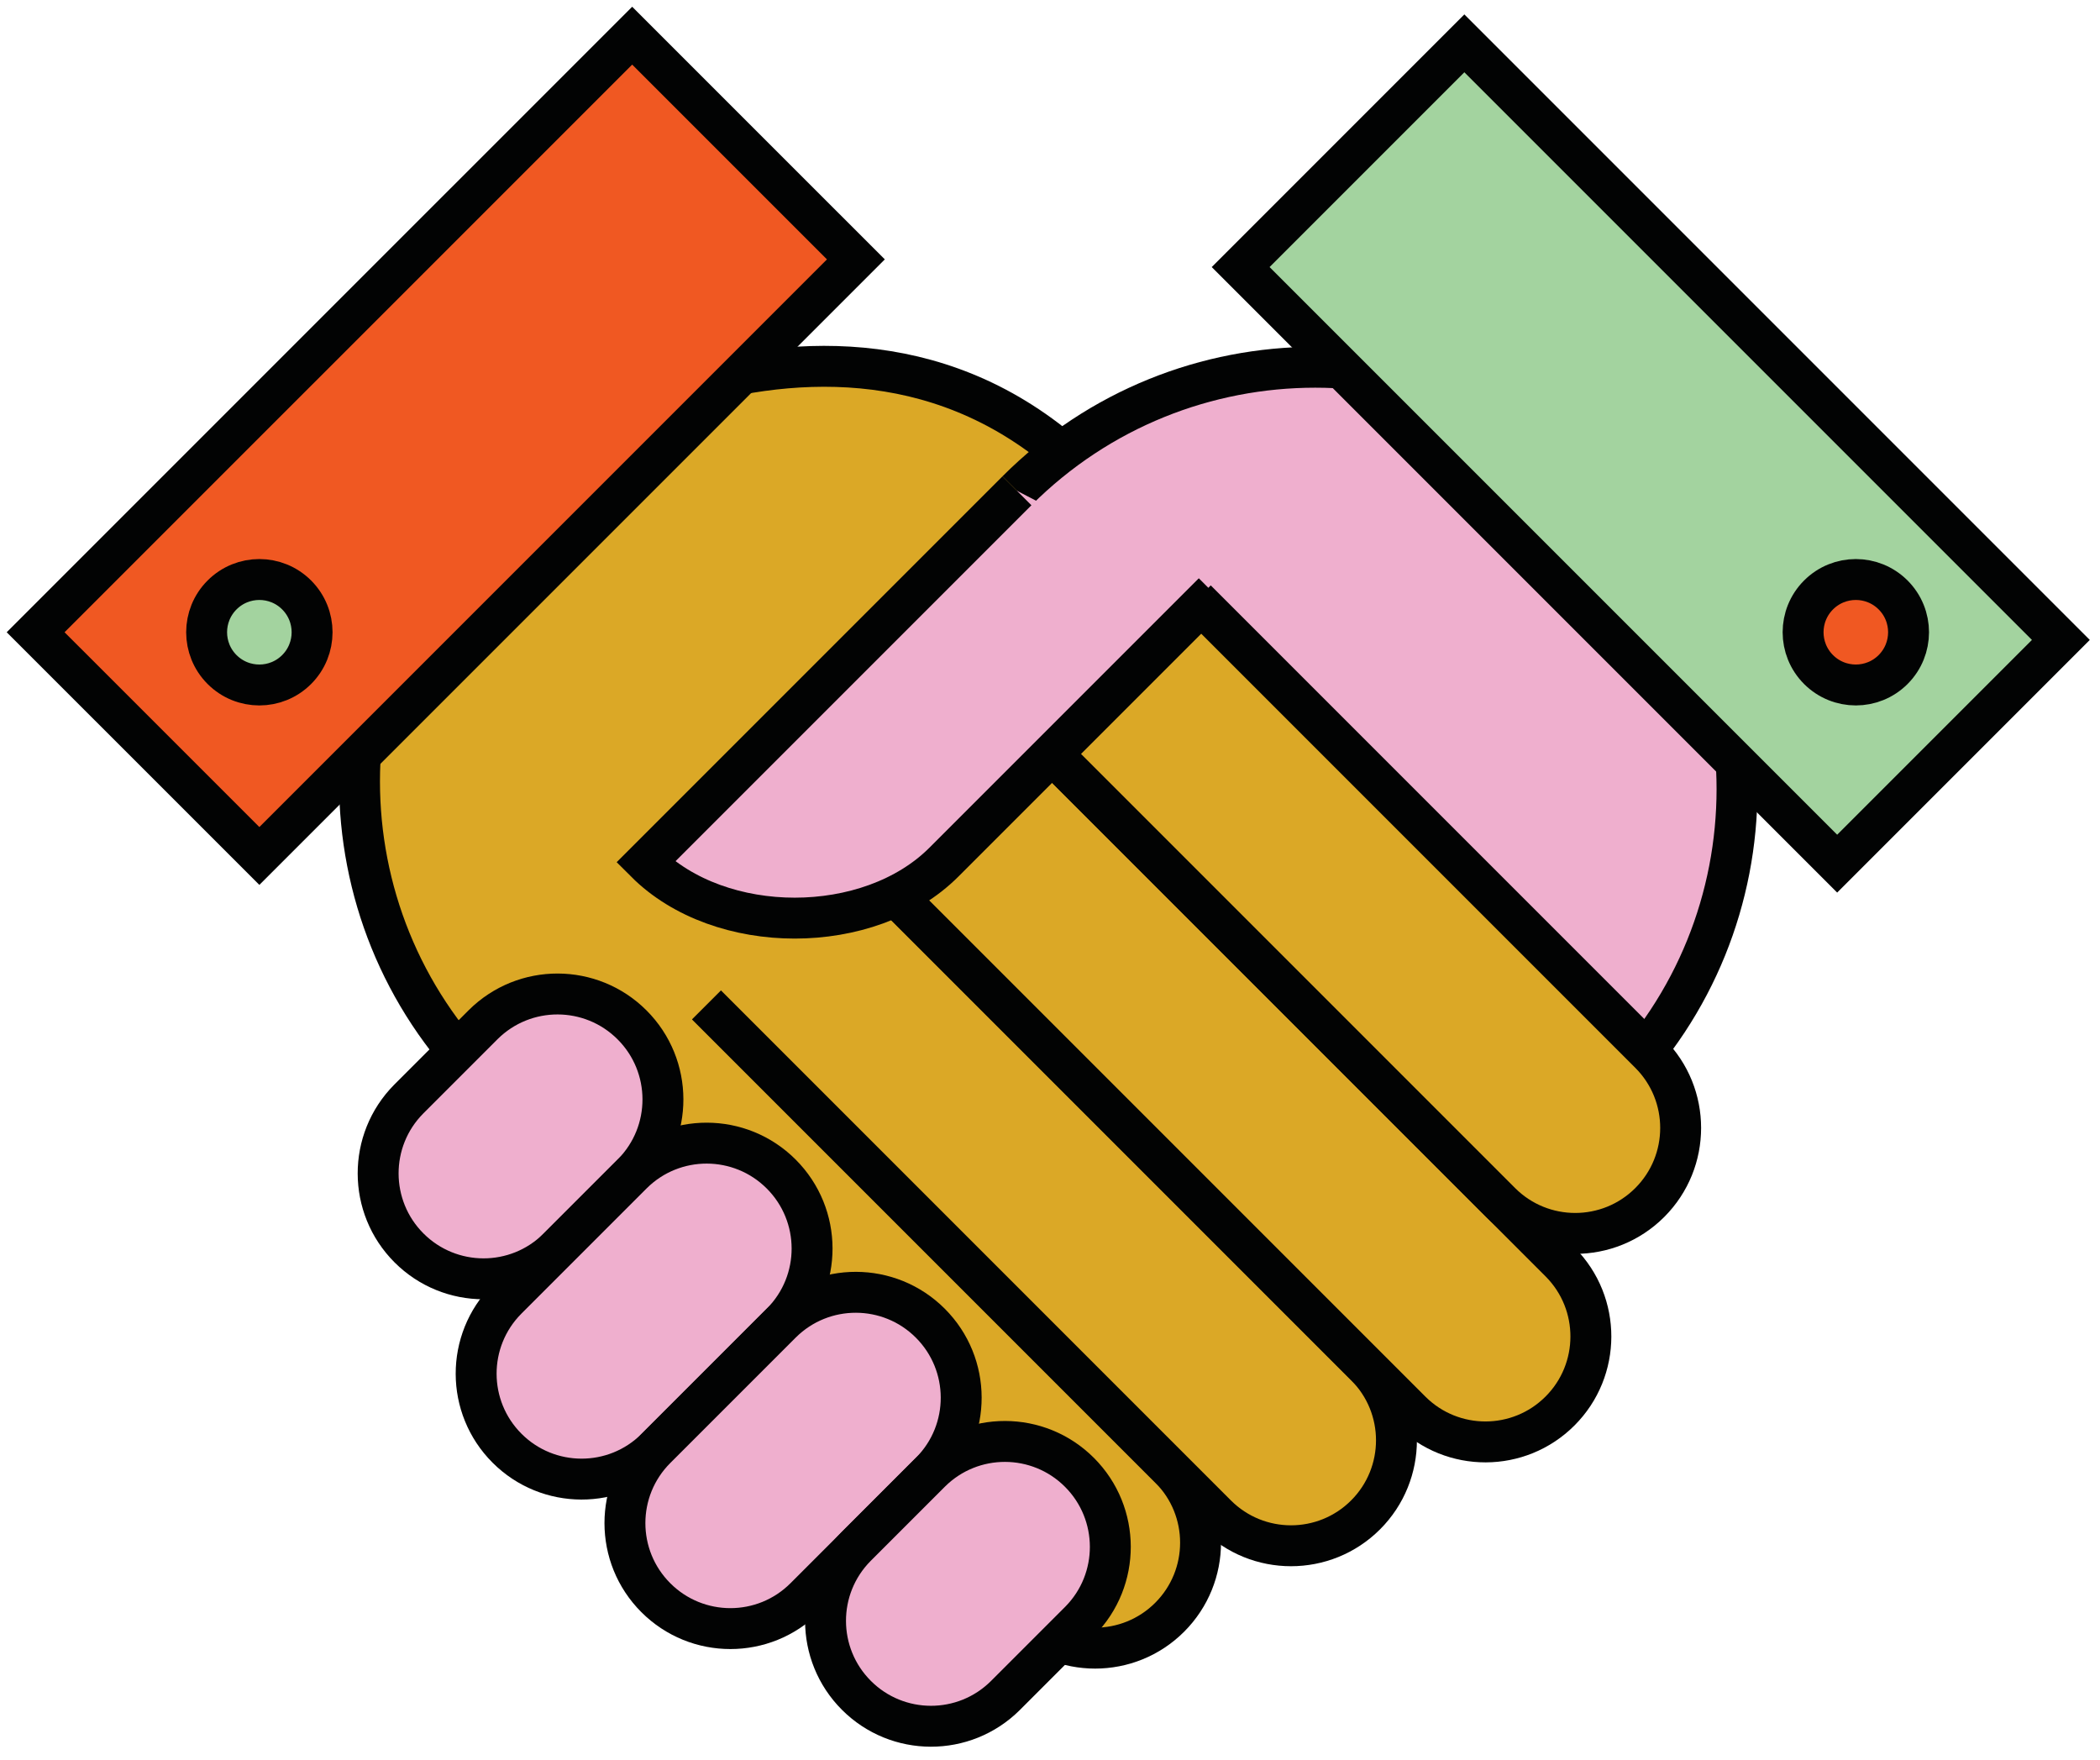
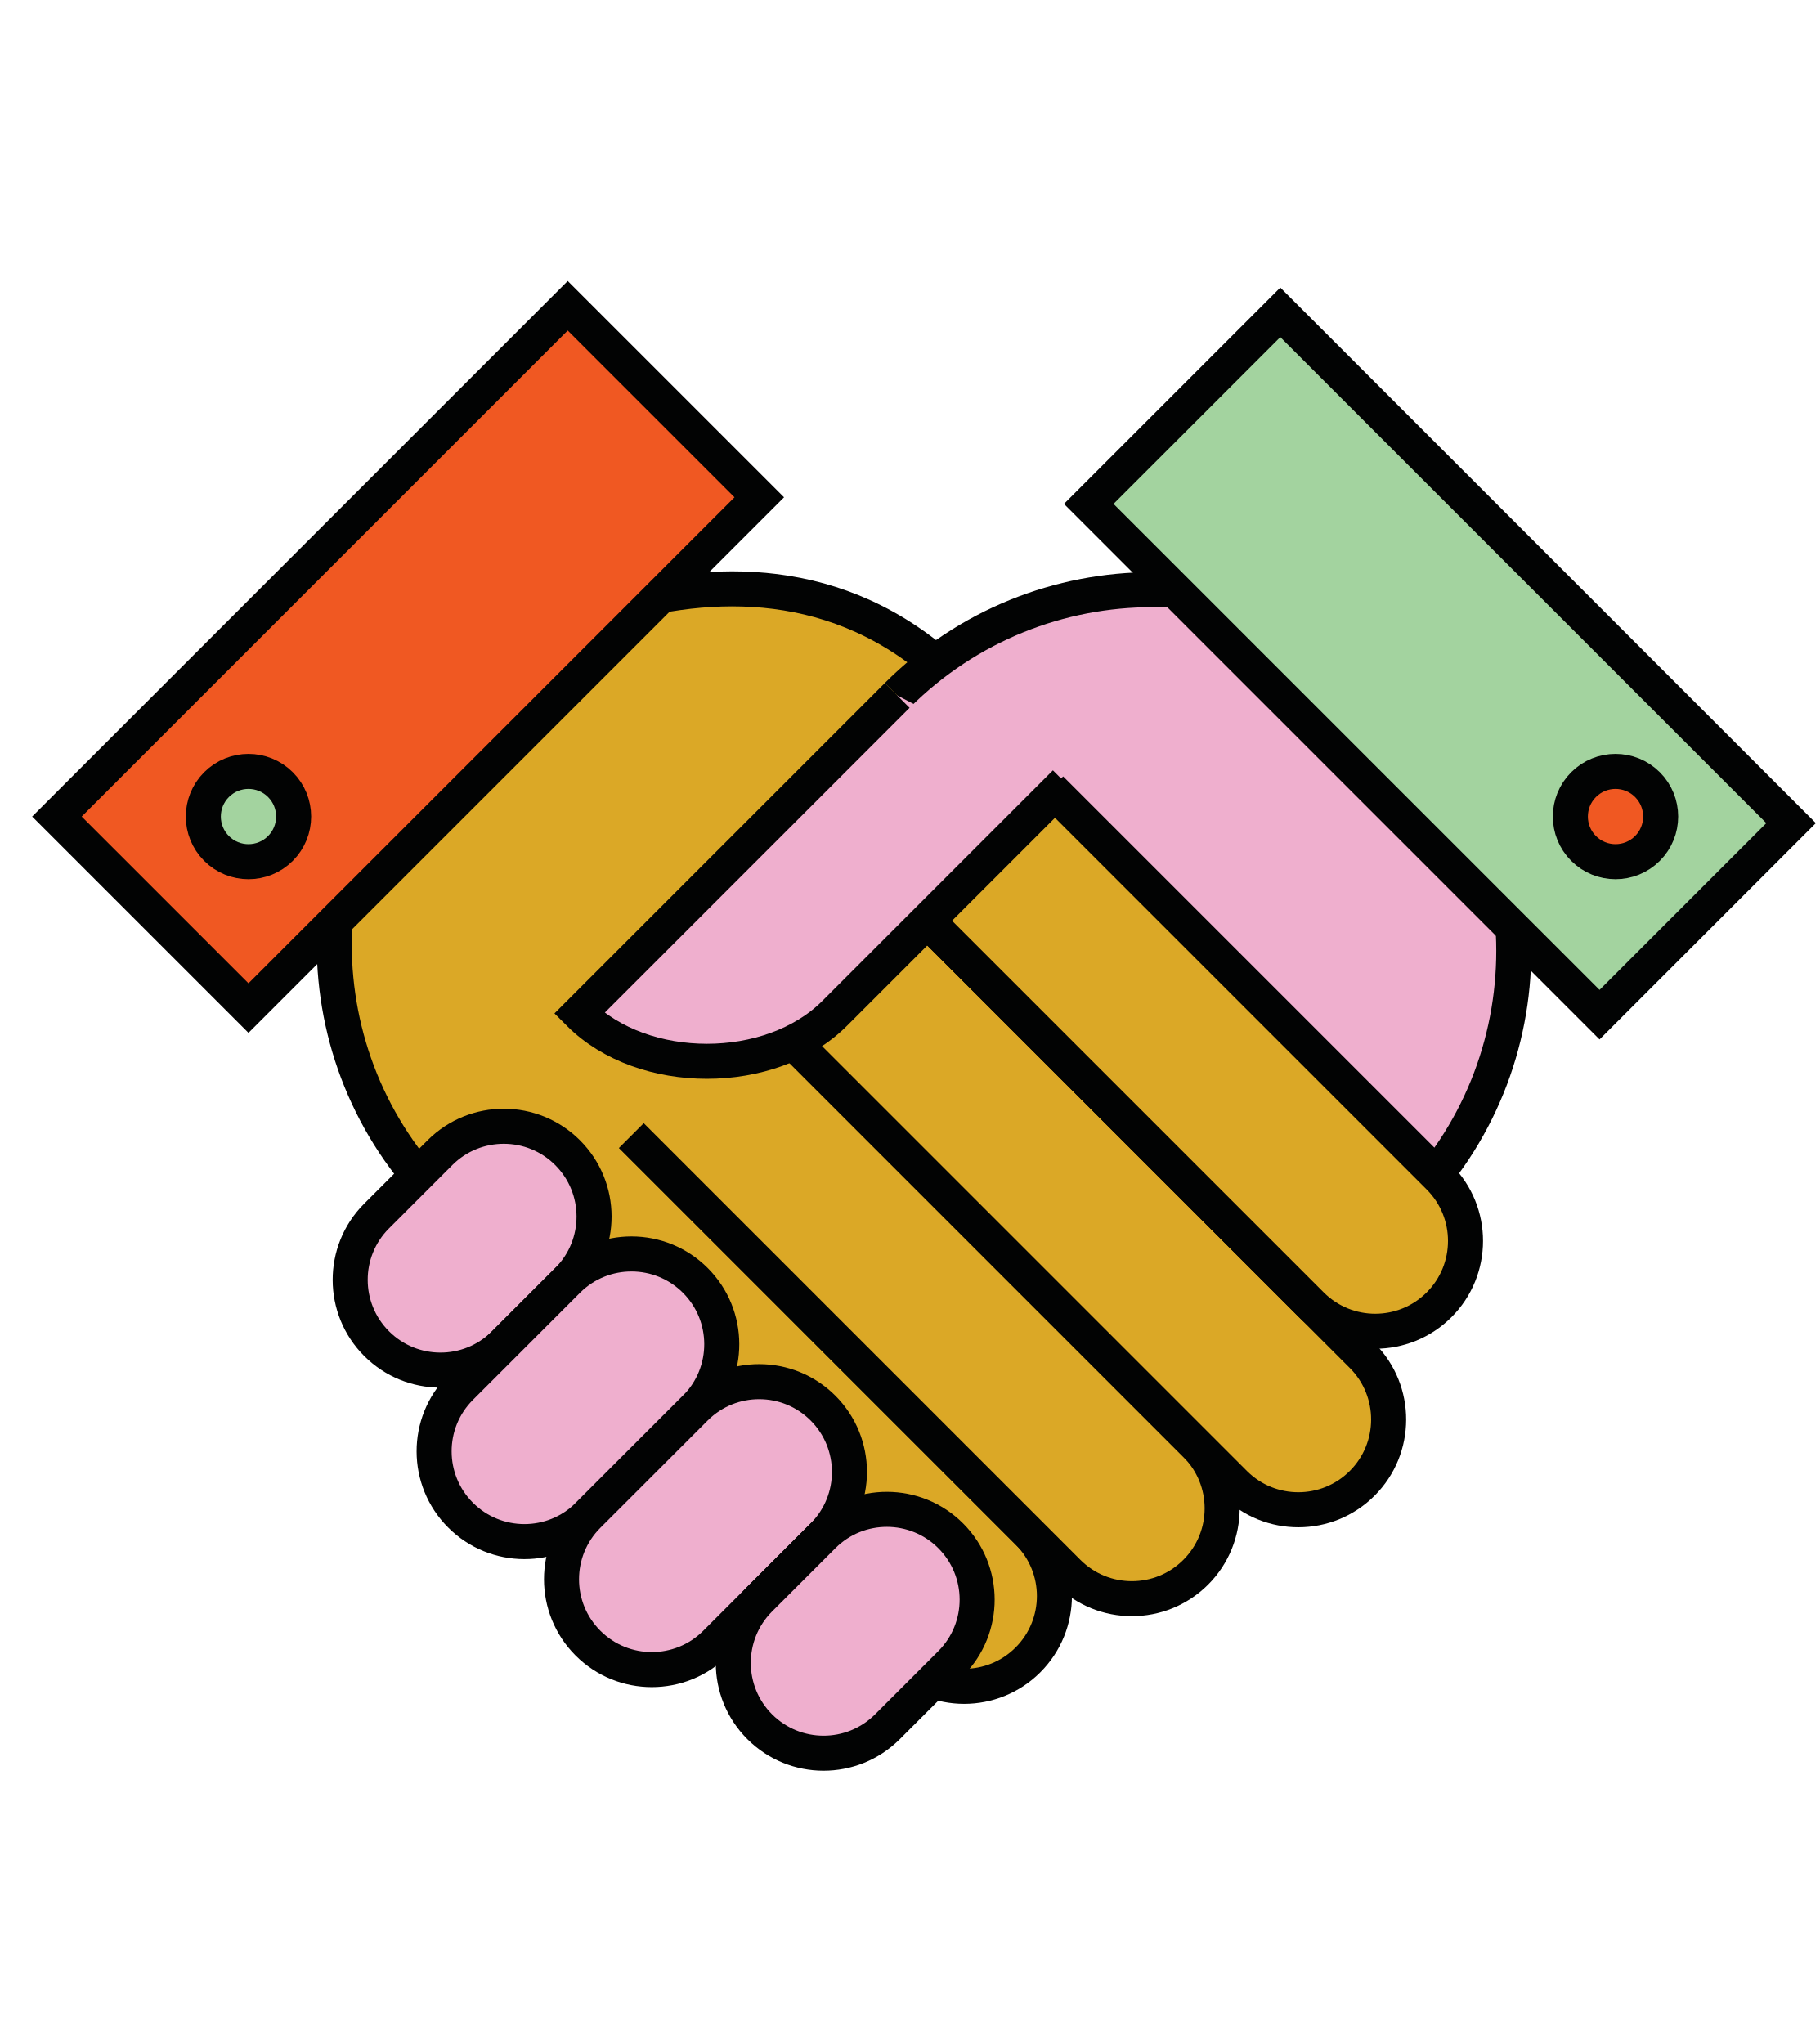
- <svg xmlns="http://www.w3.org/2000/svg" width="154" height="129" viewBox="0 0 154 129">
-   <g fill="none" fill-rule="evenodd">
+ <svg xmlns="http://www.w3.org/2000/svg" xmlns:ns1="https://boxy-svg.com" width="138" height="155" viewBox="0 0 138 155">
+   <defs>
+     <ns1:grid x="0" y="0" width="69.156" height="76.466" />
+   </defs>
+   <g fill="none" fill-rule="evenodd" style="visibility: hidden;">
+     <path fill="#F05822" d="M2.165 2.166v73.503h25.46l25.46 24.778V75.669h67.892V2.166z" />
+     <path stroke="#020303" stroke-width="3" d="M2.165 2.166v73.503h25.46l25.46 24.778V75.669h67.892V2.166z" />
+     <path fill="#A3D39F" d="M135.828 91.275v43.204h-15.753l-15.753 16.202v-16.202H68.997V91.275z" />
+     <path stroke="#020303" stroke-width="3" d="M135.828 91.275v43.204h-15.753l-15.753 16.202v-16.202H68.997V91.275z" />
+     <path fill="#EFAFCE" d="M39.294 39.294a7.427 7.427 0 1 1-14.853-.001 7.427 7.427 0 0 1 14.853.001" />
+     <path stroke="#020303" stroke-width="3" d="M39.294 39.294a7.427 7.427 0 1 1-14.853-.001 7.427 7.427 0 0 1 14.853.001z" />
+     <path fill="#A3D39F" d="M68.997 39.294a7.427 7.427 0 1 1-14.853-.001 7.427 7.427 0 0 1 14.853.001" />
+     <path stroke="#020303" stroke-width="3" d="M68.997 39.294a7.427 7.427 0 1 1-14.853-.001 7.427 7.427 0 0 1 14.853.001z" />
+     <path fill="#DBA826" d="M98.7 39.294a7.427 7.427 0 1 1-14.853-.001 7.427 7.427 0 0 1 14.853.001" />
+     <path stroke="#020303" stroke-width="3" d="M98.7 39.294a7.427 7.427 0 1 1-14.853-.001 7.427 7.427 0 0 1 14.853.001z" />
+   </g>
+   <g fill="none" fill-rule="evenodd" transform="matrix(0.885444, 0, 0, 0.885444, 2.001646, 20.87061)">
    <path fill="#DBA826" d="M51.828 73.7l33.949 33.948a7.735 7.735 0 0 1 0 10.936 7.732 7.732 0 0 1-10.937 0L40.891 84.635l-5.467-5.466c-12.08-12.08-12.08-31.665 0-43.745 0 0 25.942-18.938 44.389-.49l17.93 19.064" />
    <path stroke="#020303" stroke-width="3" d="M51.828 73.7l33.949 33.948a7.735 7.735 0 0 1 0 10.936 7.732 7.732 0 0 1-10.937 0L40.891 84.635l-5.467-5.466c-12.08-12.08-12.08-31.665 0-43.745 0 0 25.942-18.938 44.389-.49l17.93 19.064" />
    <path fill="#EFAFCE" d="M118.322 79.731c12.08-12.08 12.08-31.664 0-43.745-12.08-12.078-31.665-12.078-43.745 0" />
    <path stroke="#020303" stroke-width="3" d="M118.322 79.731c12.08-12.08 12.08-31.664 0-43.745-12.08-12.078-31.665-12.078-43.745 0" />
    <path fill="#A3D39F" d="M151.13 46.923L107.386 3.178 90.981 19.583l43.745 43.744z" />
    <path stroke="#020303" stroke-width="3" d="M151.13 46.923L107.386 3.178 90.981 19.583l43.745 43.744z" />
    <path fill="#F05822" d="M138.828 49.094a3.866 3.866 0 1 1-5.468-5.469 3.866 3.866 0 1 1 5.468 5.469" />
    <path stroke="#020303" stroke-width="3" d="M138.828 49.094a3.866 3.866 0 1 1-5.468-5.469 3.866 3.866 0 1 1 5.468 5.469z" />
    <path fill="#DBA826" d="M62.745 62.745l37.398 37.398a7.735 7.735 0 0 1 0 10.936 7.735 7.735 0 0 1-10.937 0L51.81 73.682" />
    <path stroke="#020303" stroke-width="3" d="M62.745 62.745l37.398 37.398a7.735 7.735 0 0 1 0 10.936 7.735 7.735 0 0 1-10.937 0L51.81 73.682" />
    <path fill="#DBA826" d="M77.009 55.137l37.415 37.415a7.733 7.733 0 0 1-10.935 10.937L66.072 66.072" />
    <path stroke="#020303" stroke-width="3" d="M77.009 55.137l37.415 37.415a7.733 7.733 0 0 1-10.935 10.937L66.072 66.072" />
    <path fill="#DBA826" d="M87.728 43.984l33.256 33.255a7.733 7.733 0 1 1-10.939 10.935L77.008 55.137" />
    <path stroke="#020303" stroke-width="3" d="M87.728 43.984l33.256 33.255a7.733 7.733 0 1 1-10.939 10.935L77.008 55.137" />
    <path fill="#F05822" d="M46.36 2.615L2.613 46.36 19.02 62.764l43.745-43.745z" />
    <path stroke="#020303" stroke-width="3" d="M46.36 2.615L2.613 46.36 19.02 62.764l43.745-43.745z" />
    <path fill="#A3D39F" d="M21.754 43.625a3.866 3.866 0 1 1-5.469 5.469 3.866 3.866 0 1 1 5.469-5.469" />
    <path stroke="#020303" stroke-width="3" d="M21.754 43.625a3.866 3.866 0 1 1-5.469 5.469 3.866 3.866 0 1 1 5.469-5.469z" />
    <path fill="#EFAFCE" d="M29.971 80.593A7.733 7.733 0 0 0 40.906 91.53l5.469-5.469A7.733 7.733 0 0 0 35.44 75.124l-5.469 5.469z" />
    <path stroke="#020303" stroke-width="3" d="M29.971 80.593A7.733 7.733 0 0 0 40.906 91.53l5.469-5.469A7.733 7.733 0 0 0 35.44 75.124l-5.469 5.469z" />
    <path fill="#EFAFCE" d="M74.577 35.987L47.344 63.22c5.468 5.469 16.403 5.469 21.872 0l19.757-19.757" />
    <path stroke="#020303" stroke-width="3" d="M74.577 35.987L47.344 63.22c5.468 5.469 16.403 5.469 21.872 0l19.757-19.757" />
    <path fill="#EFAFCE" d="M48.094 106.215A7.733 7.733 0 0 1 37.157 95.28l9.219-9.219a7.733 7.733 0 0 1 10.937 10.935l-9.219 9.219z" />
    <path stroke="#020303" stroke-width="3" d="M48.094 106.215A7.733 7.733 0 0 1 37.157 95.28l9.219-9.219a7.733 7.733 0 0 1 10.937 10.935l-9.219 9.219z" />
    <path fill="#EFAFCE" d="M59.03 117.151a7.73 7.73 0 0 1-10.936 0 7.732 7.732 0 0 1 0-10.937l9.217-9.216a7.733 7.733 0 0 1 10.937 10.935l-9.218 9.218z" />
    <path stroke="#020303" stroke-width="3" d="M59.03 117.151a7.73 7.73 0 0 1-10.936 0 7.732 7.732 0 0 1 0-10.937l9.217-9.216a7.733 7.733 0 0 1 10.937 10.935l-9.218 9.218z" />
    <path fill="#EFAFCE" d="M73.716 124.337a7.733 7.733 0 0 1-10.937-10.935l5.468-5.468a7.733 7.733 0 0 1 10.937 10.935l-5.468 5.468z" />
    <path stroke="#020303" stroke-width="3" d="M73.716 124.337a7.733 7.733 0 0 1-10.937-10.935l5.468-5.468a7.733 7.733 0 0 1 10.937 10.935l-5.468 5.468z" />
  </g>
</svg>
